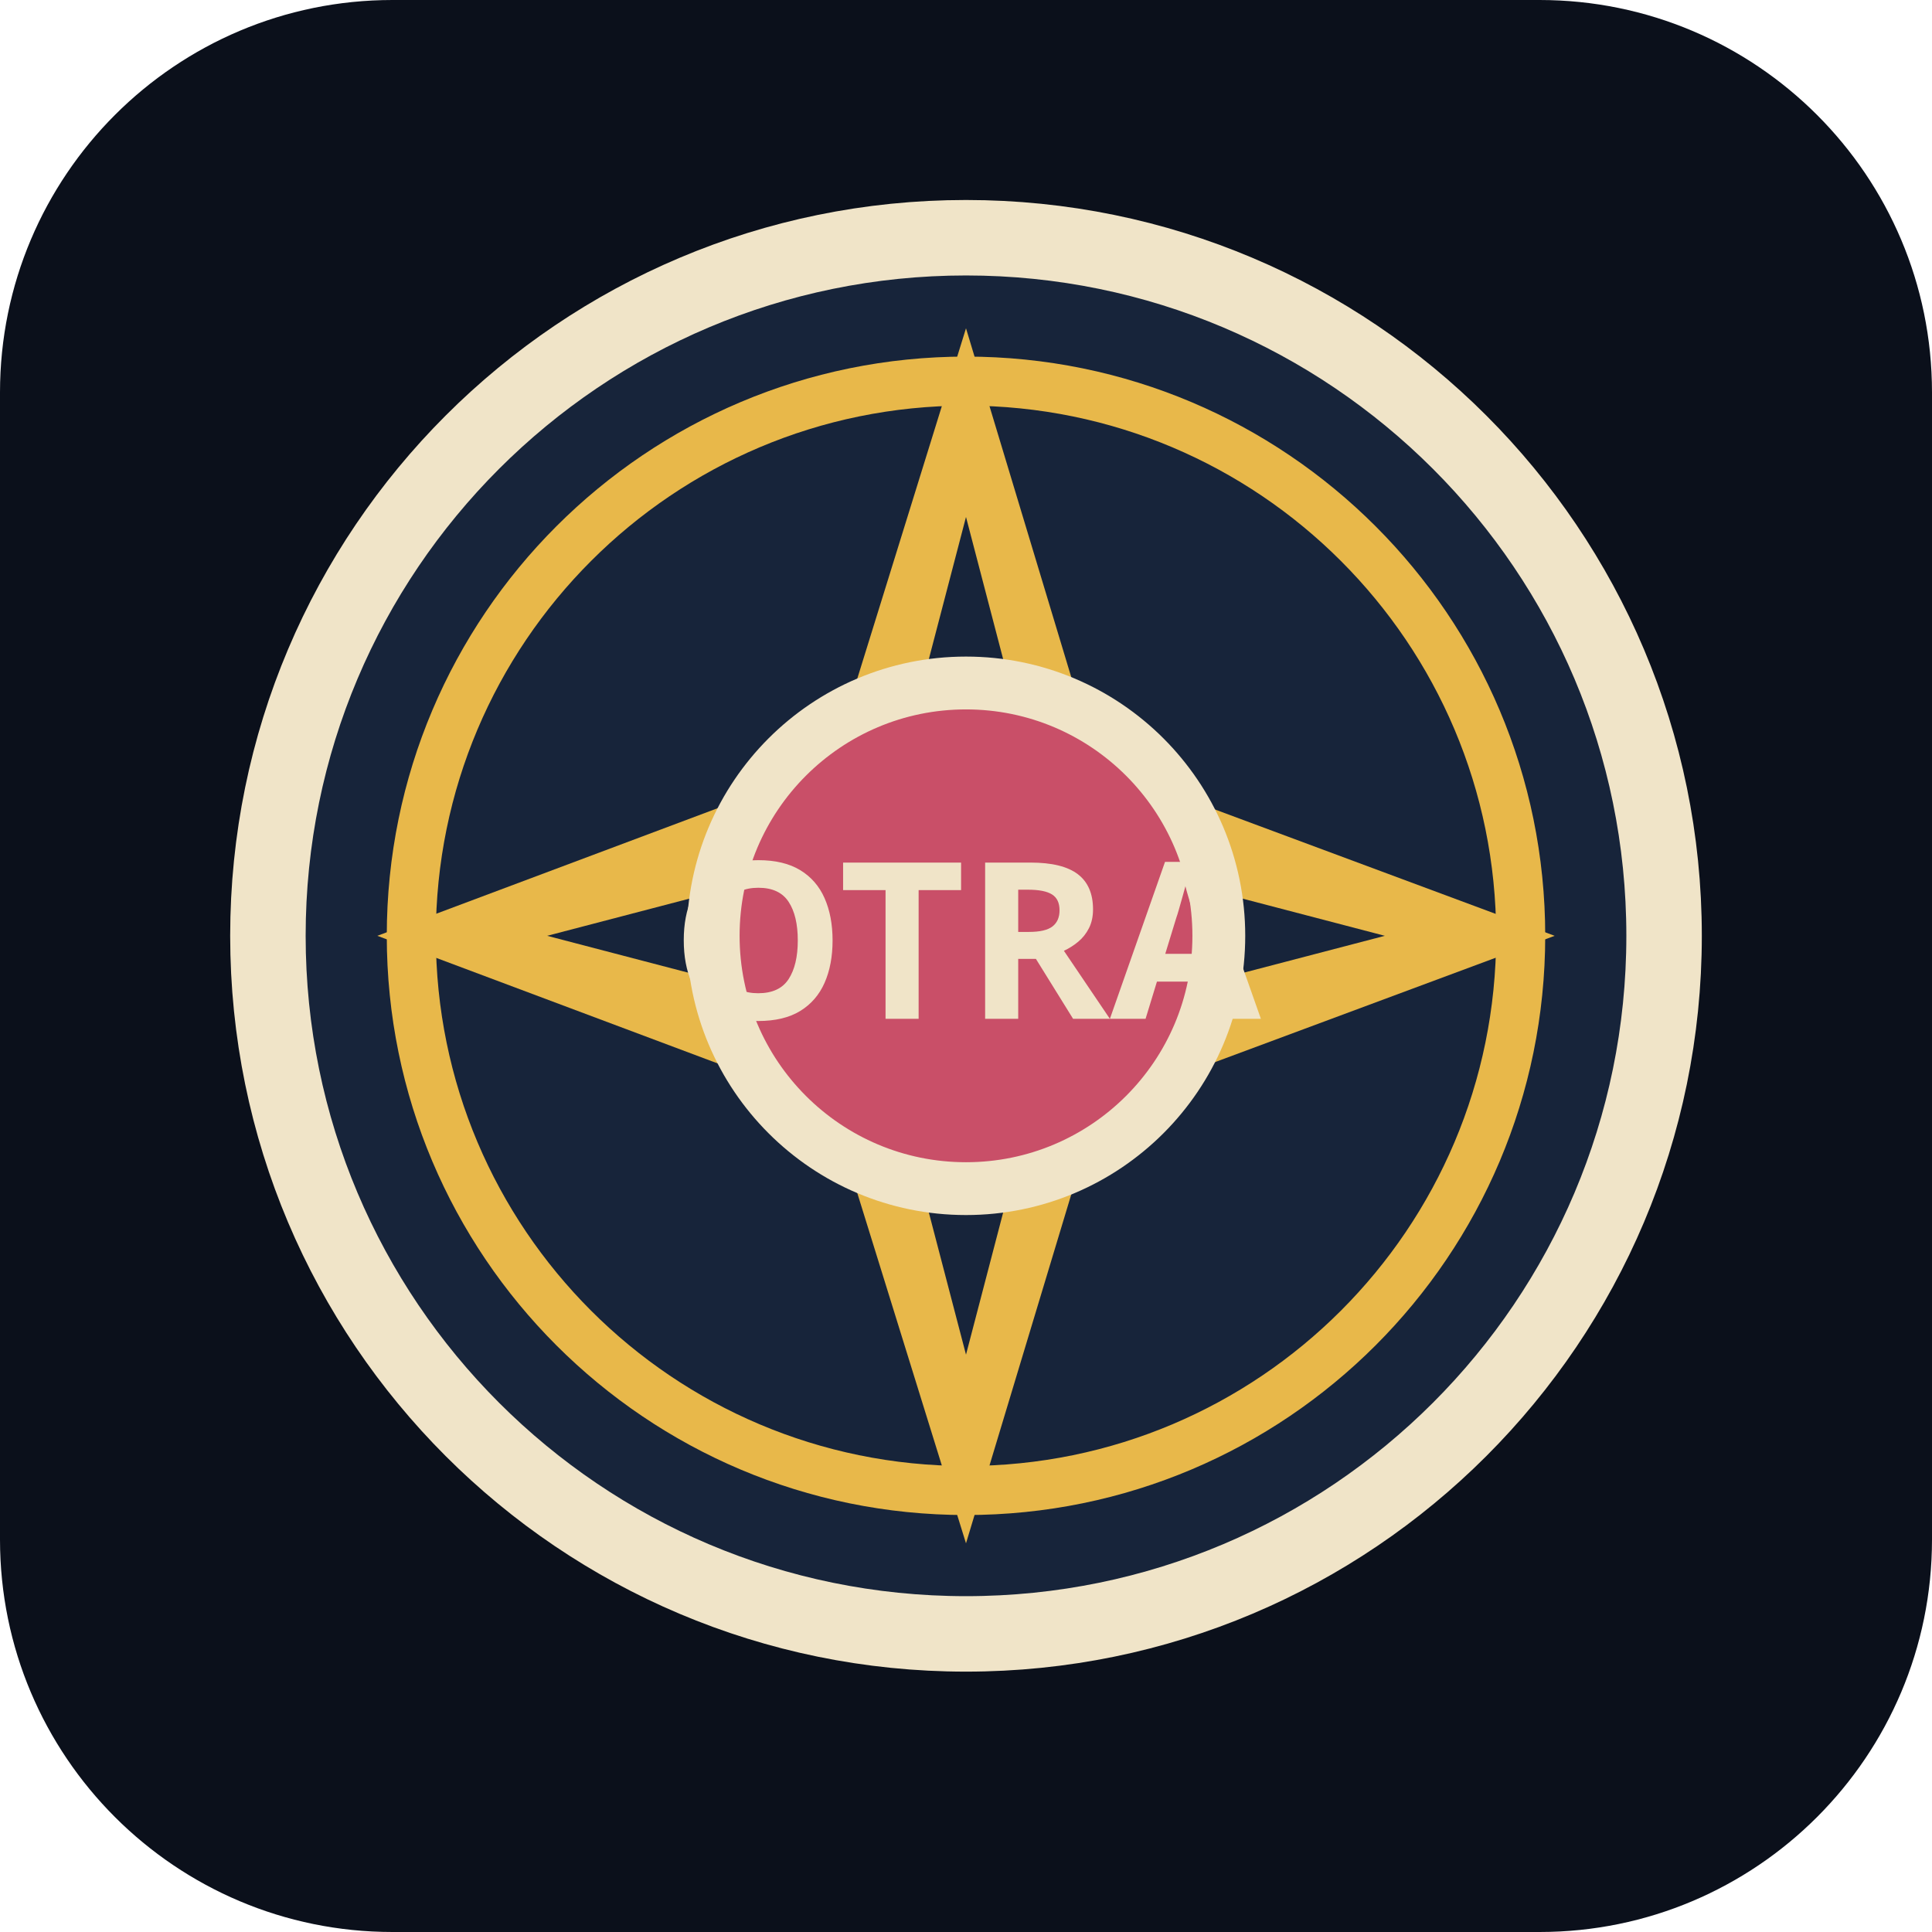
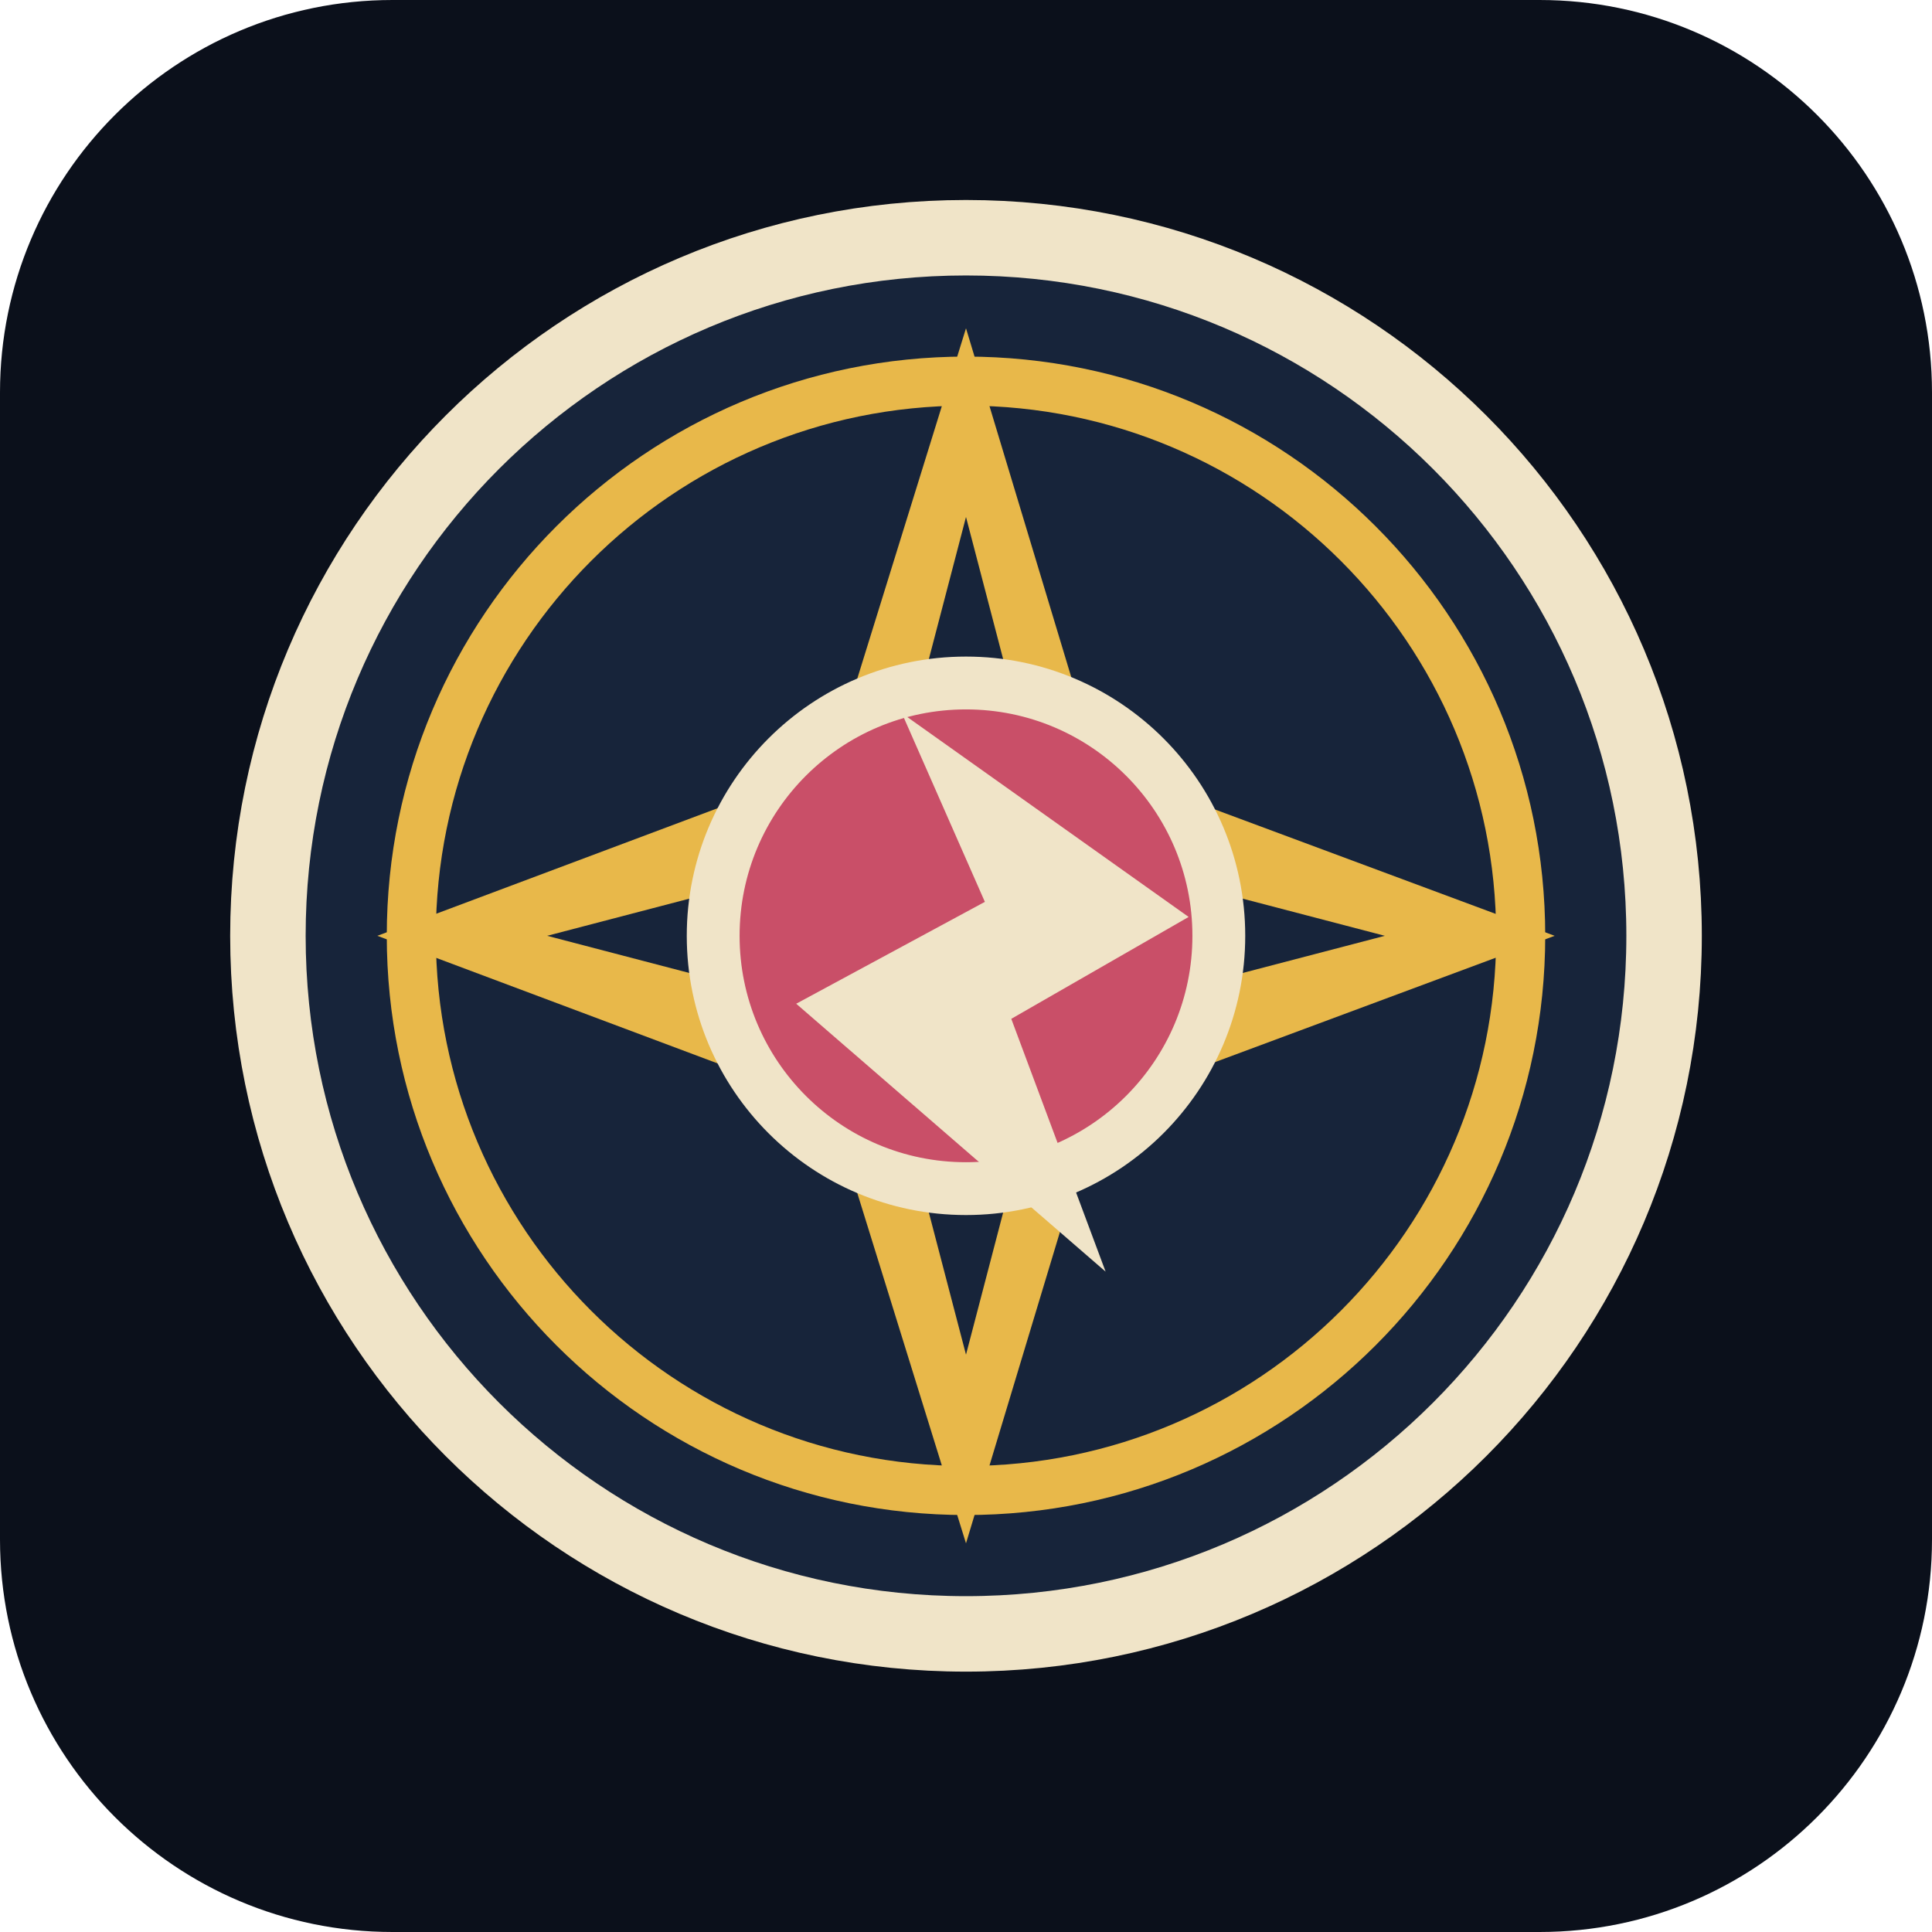
- <svg xmlns="http://www.w3.org/2000/svg" viewBox="0 0 512 512">
+ <svg xmlns="http://www.w3.org/2000/svg" width="512" height="512" viewBox="0 0 512 512">
  <rect width="512" height="512" rx="104" fill="#0b101b" />
  <circle cx="256" cy="248" r="185" fill="#17243a" stroke="#f0e4c8" stroke-width="20" />
  <circle cx="256" cy="248" r="147" fill="none" stroke="#e8b84a" stroke-width="13" />
  <path d="m256 87 35 116 121 45-121 45-35 116-36-116-120-45 120-45Z" fill="#e8b84a" />
  <path d="m256 137 23 88 88 23-88 23-23 88-23-88-88-23 88-23Z" fill="#17243a" />
  <circle cx="256" cy="248" r="67" fill="#c94f68" stroke="#f0e4c8" stroke-width="14" />
-   <text x="256" y="270" text-anchor="middle" fill="#f0e4c8" font-family="system-ui,sans-serif" font-size="58" font-weight="900">OTRA</text>
+   <path d="m239 189 76 54-47 27 25 67-82-71 50-27Z" fill="#f0e4c8" />
</svg>
